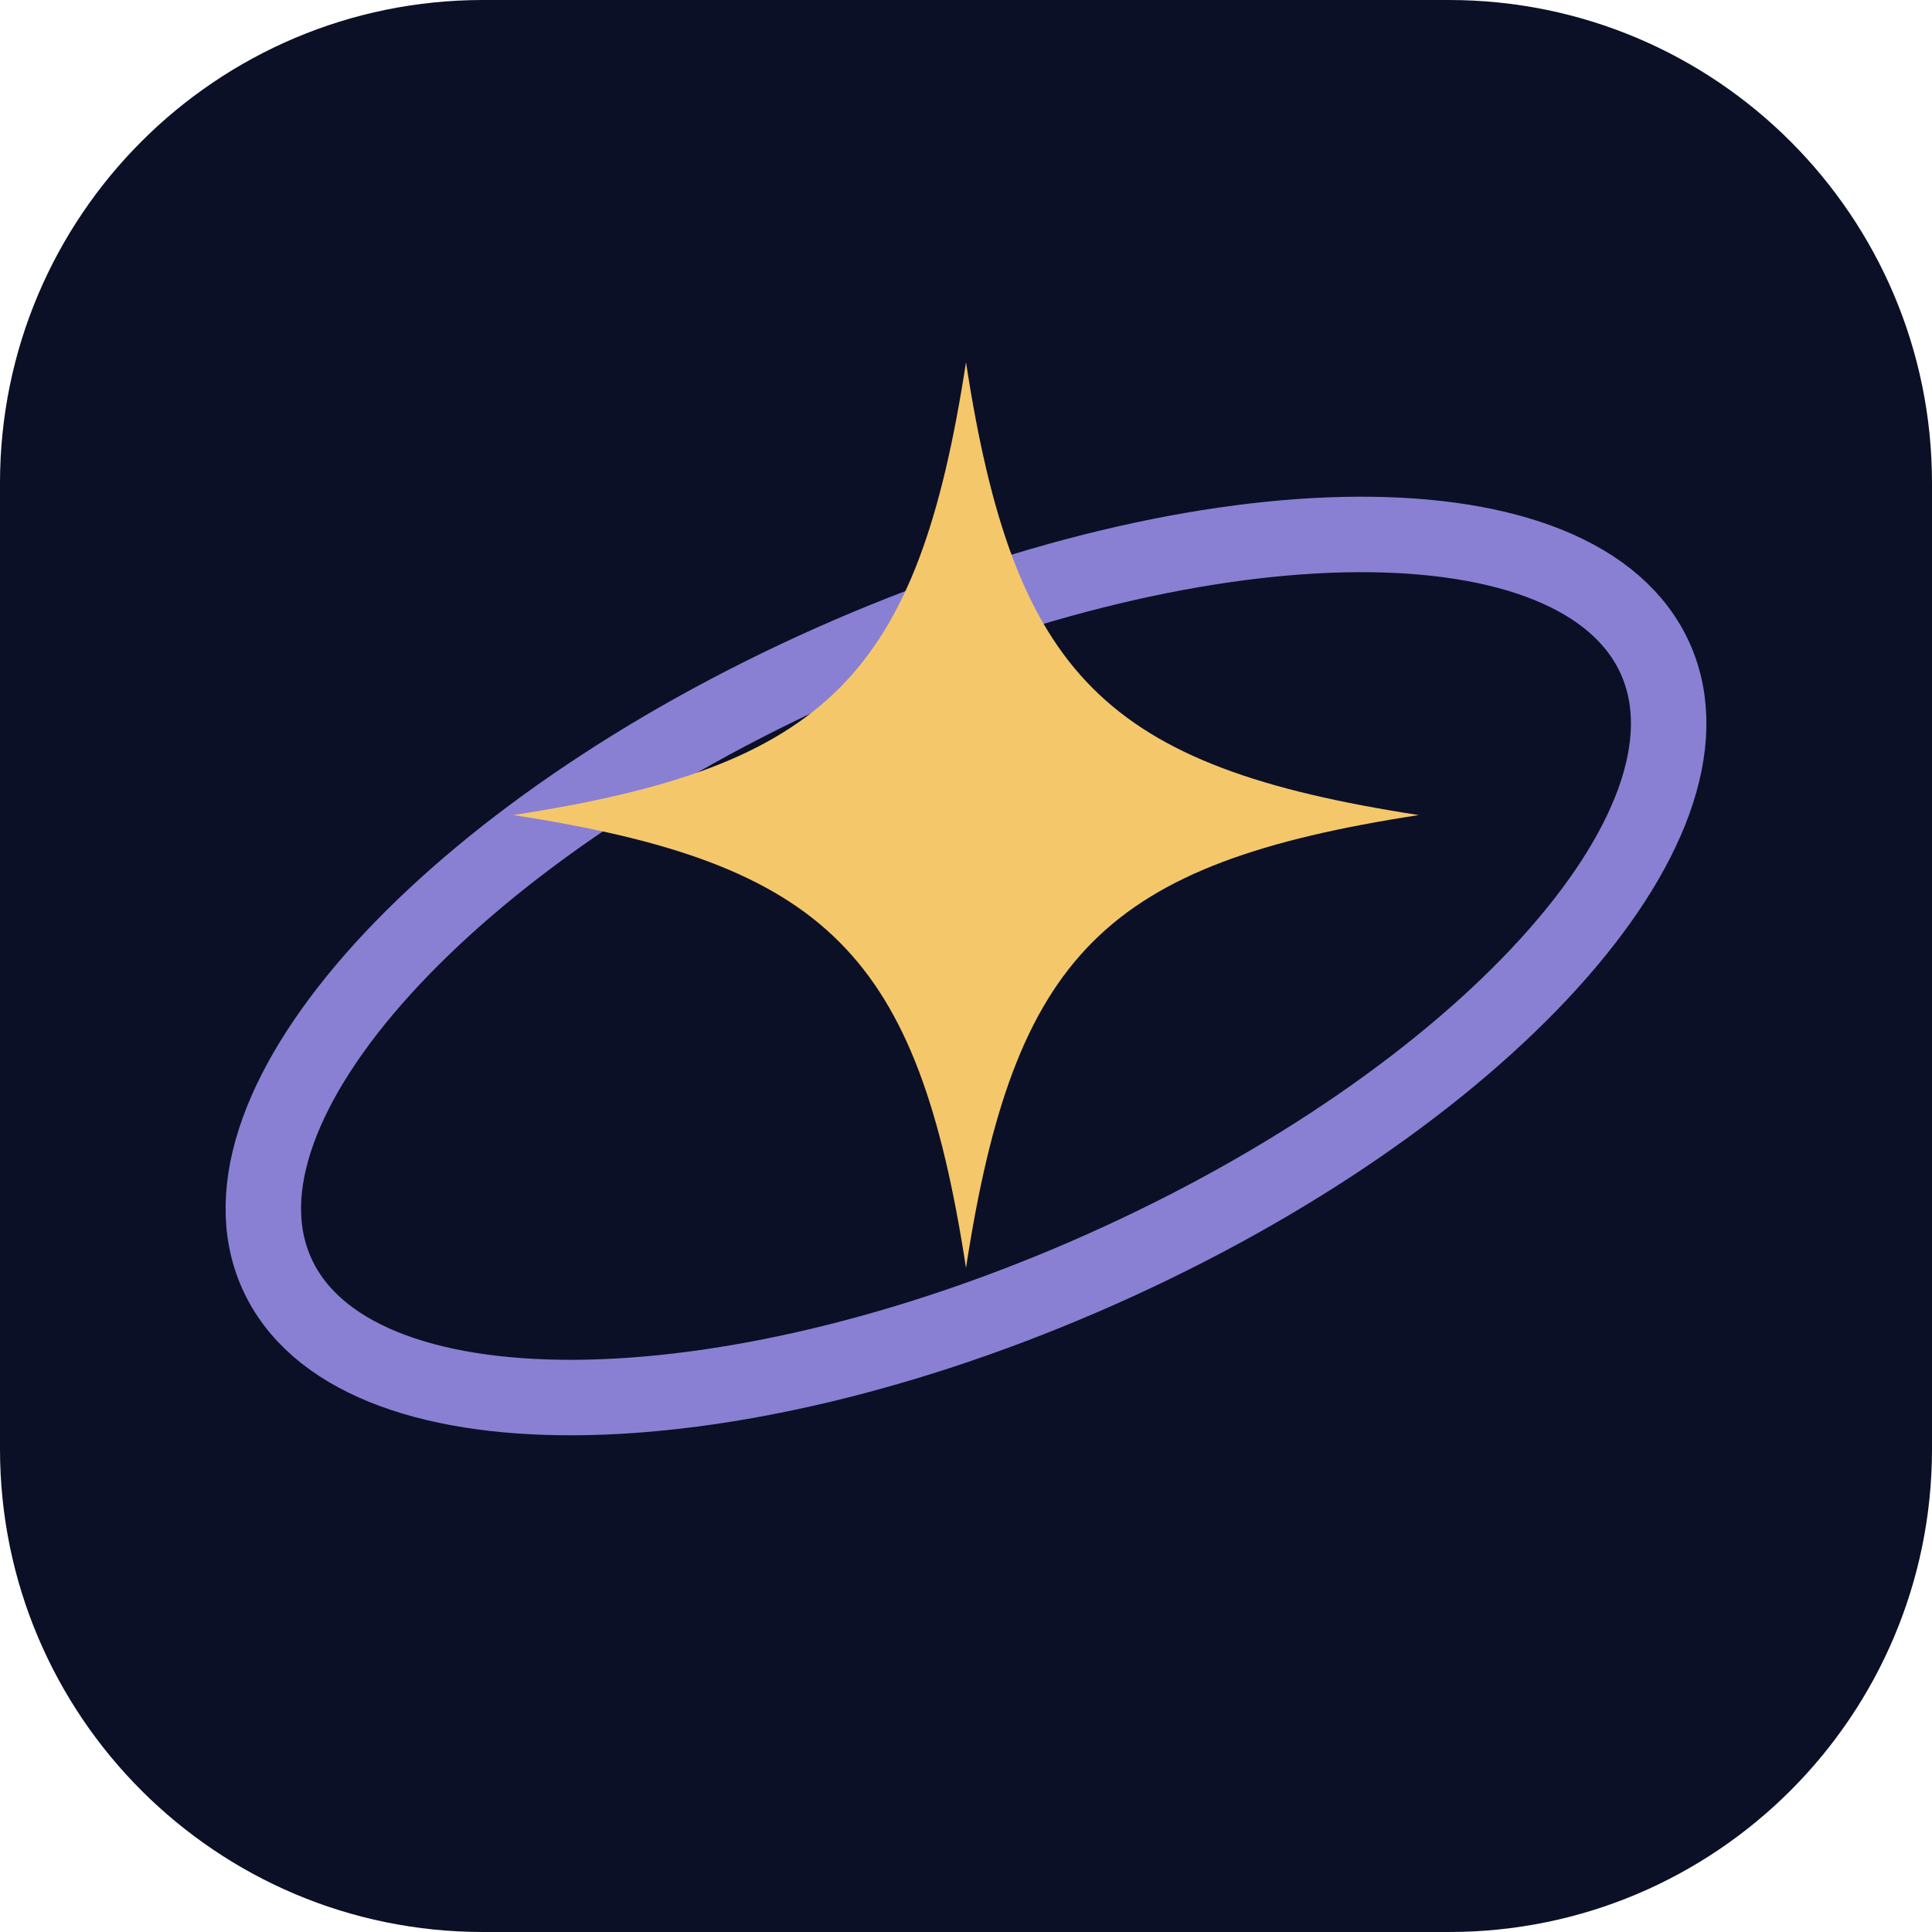
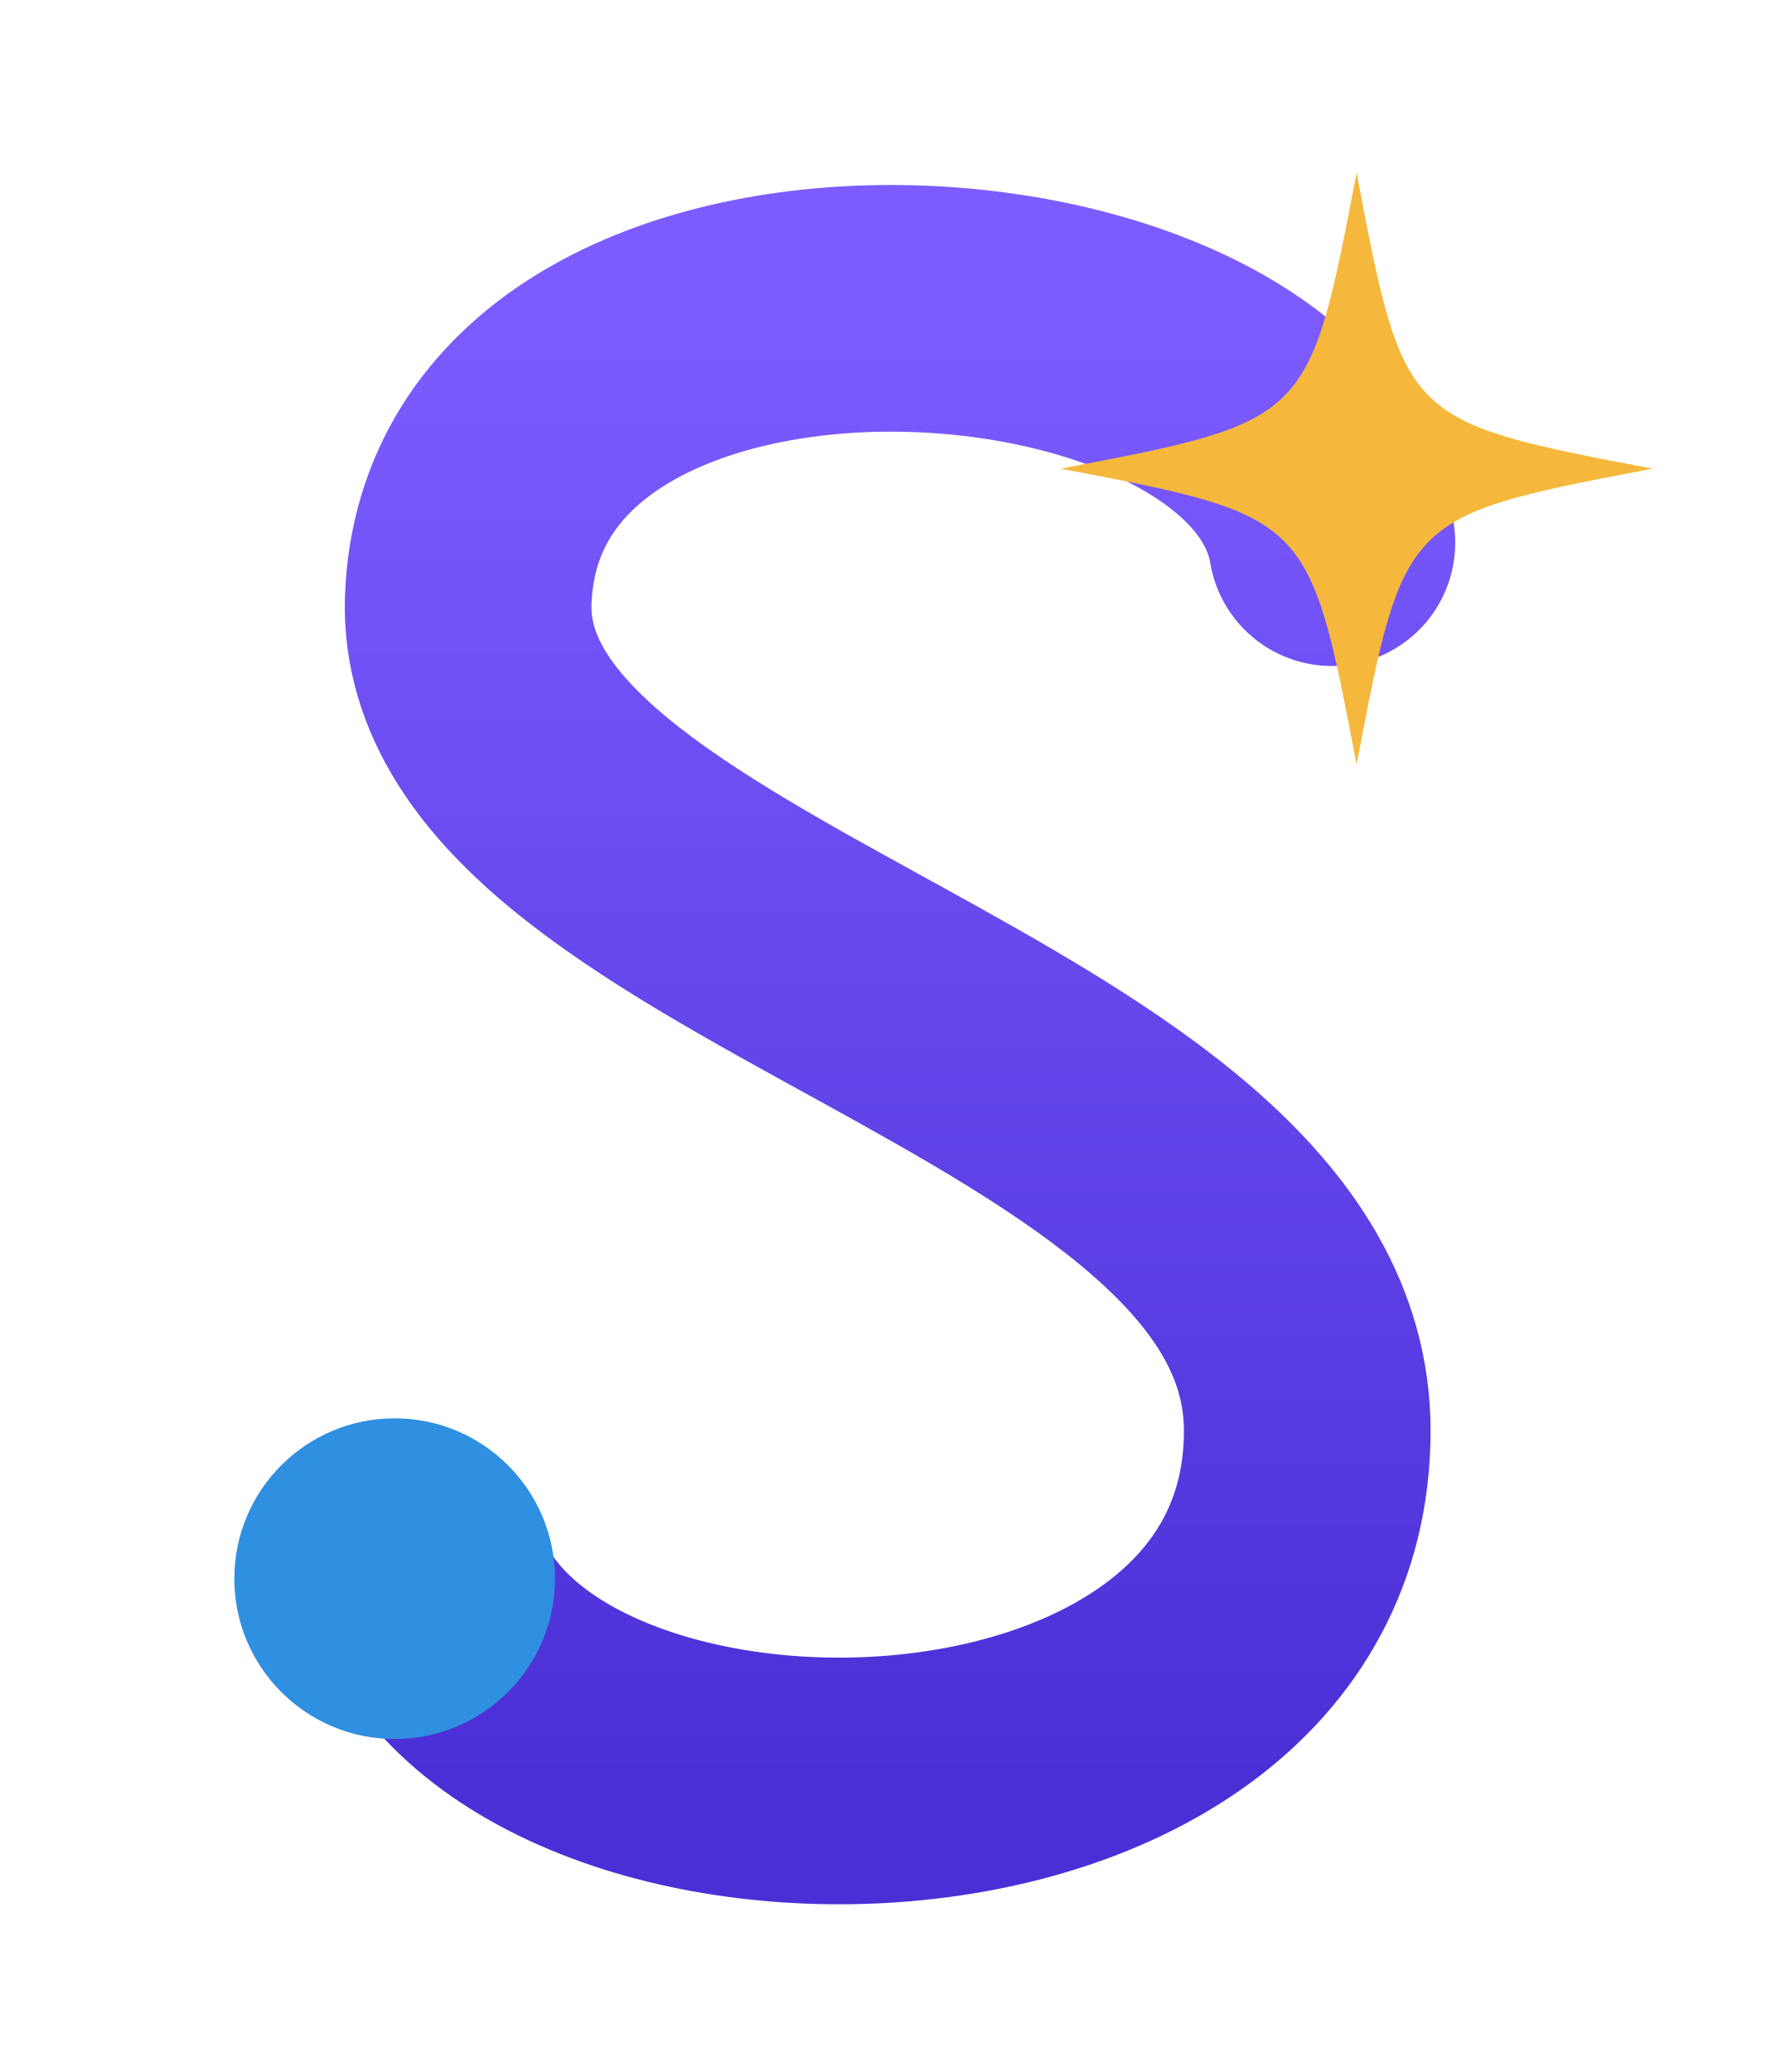
- <svg xmlns="http://www.w3.org/2000/svg" viewBox="0 0 64 64">
-   <rect width="64" height="64" rx="16" fill="#0B1026" />
-   <ellipse cx="32" cy="32" rx="25" ry="11" fill="none" stroke="#A99CFF" stroke-width="2.5" transform="rotate(-24 32 32)" opacity=".8" />
-   <path d="M32 12c1.6 10.4 4.6 13.4 15 15-10.4 1.6-13.4 4.6-15 15-1.6-10.4-4.6-13.4-15-15 10.4-1.6 13.4-4.6 15-15z" fill="#F5C76B" />
+ <svg xmlns="http://www.w3.org/2000/svg" viewBox="14 8 72 84">
+   <defs>
+     <linearGradient id="g" x1="0" y1="0" x2="0" y2="1">
+       <stop offset="0" stop-color="#7C5CFF" />
+       <stop offset="1" stop-color="#4B2FD6" />
+     </linearGradient>
+   </defs>
+   <path d="M68 30 C66 18 34 16 33 32 C32 46 67 50 67 66 C67 84 34 84 31 71" fill="none" stroke="url(#g)" stroke-width="10" stroke-linecap="round" />
+   <circle cx="30" cy="72" r="6.5" fill="#2F8FE0" />
+   <path transform="translate(69 27)" d="M0 -12 C1.92 -1.92 1.92 -1.92 12 0 C1.92 1.92 1.92 1.92 0 12 C-1.92 1.92 -1.92 1.92 -12 0 C-1.92 -1.92 -1.92 -1.92 0 -12Z" fill="#F5B83D" />
</svg>
